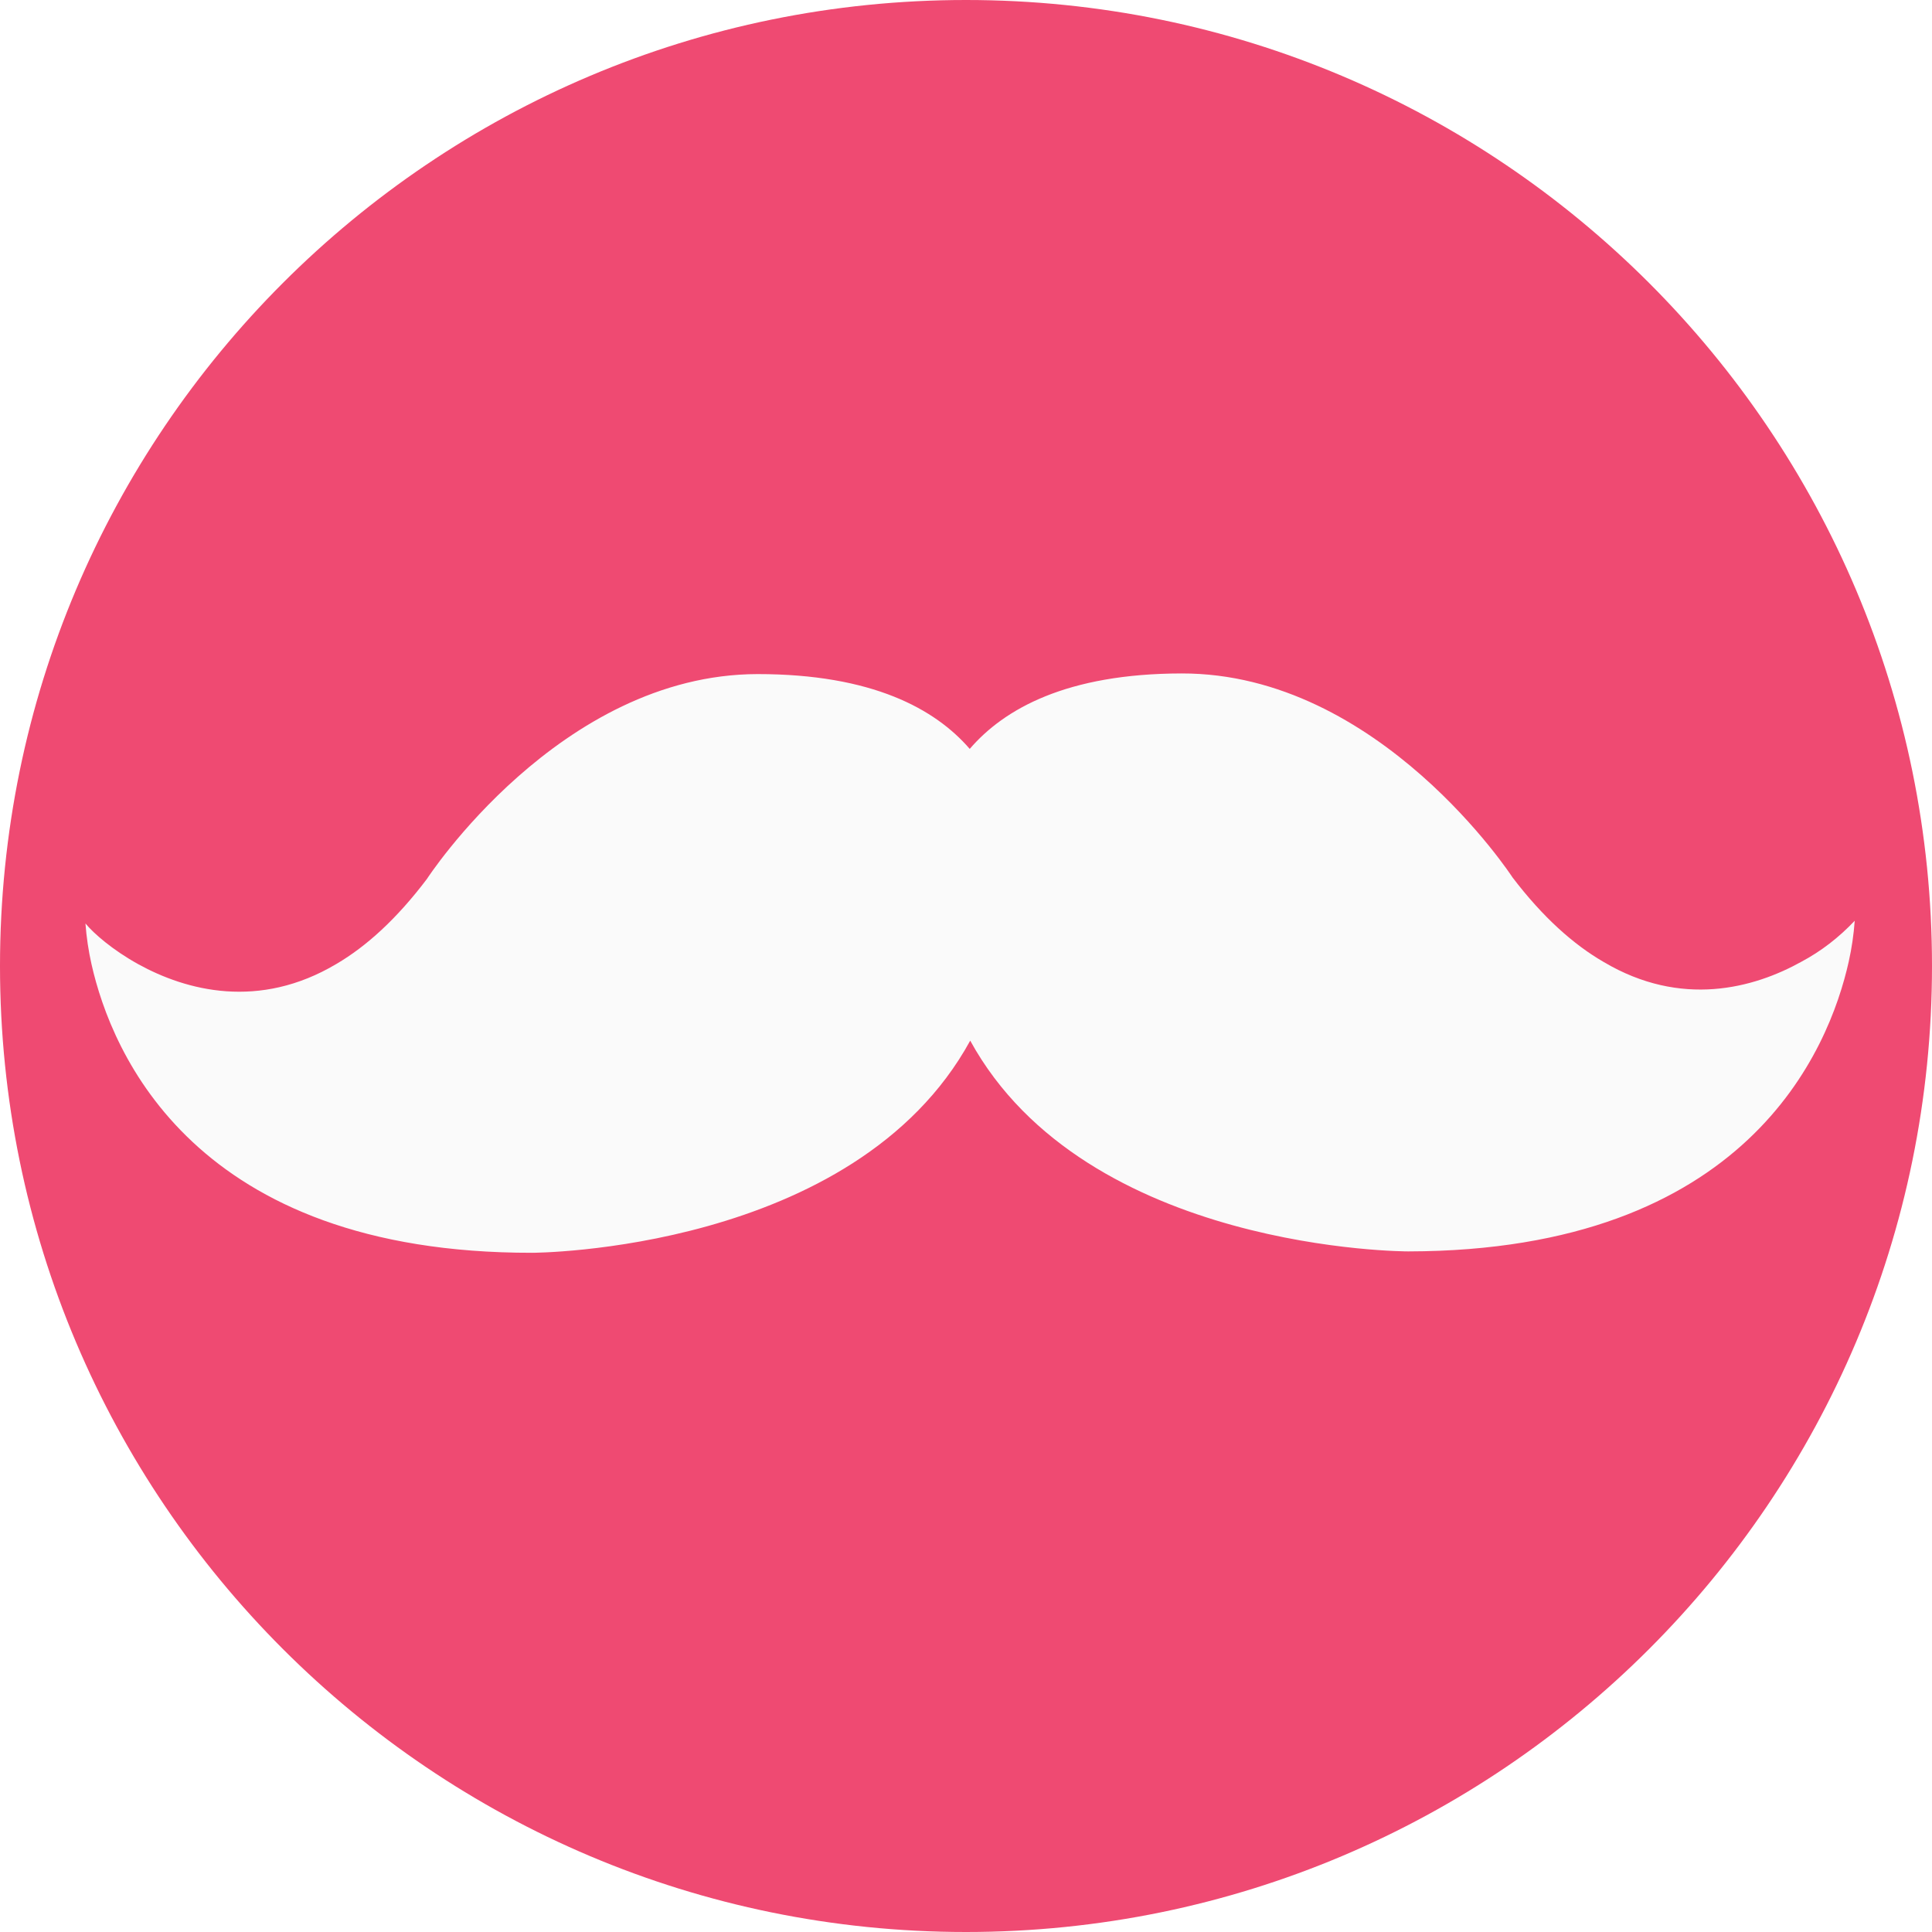
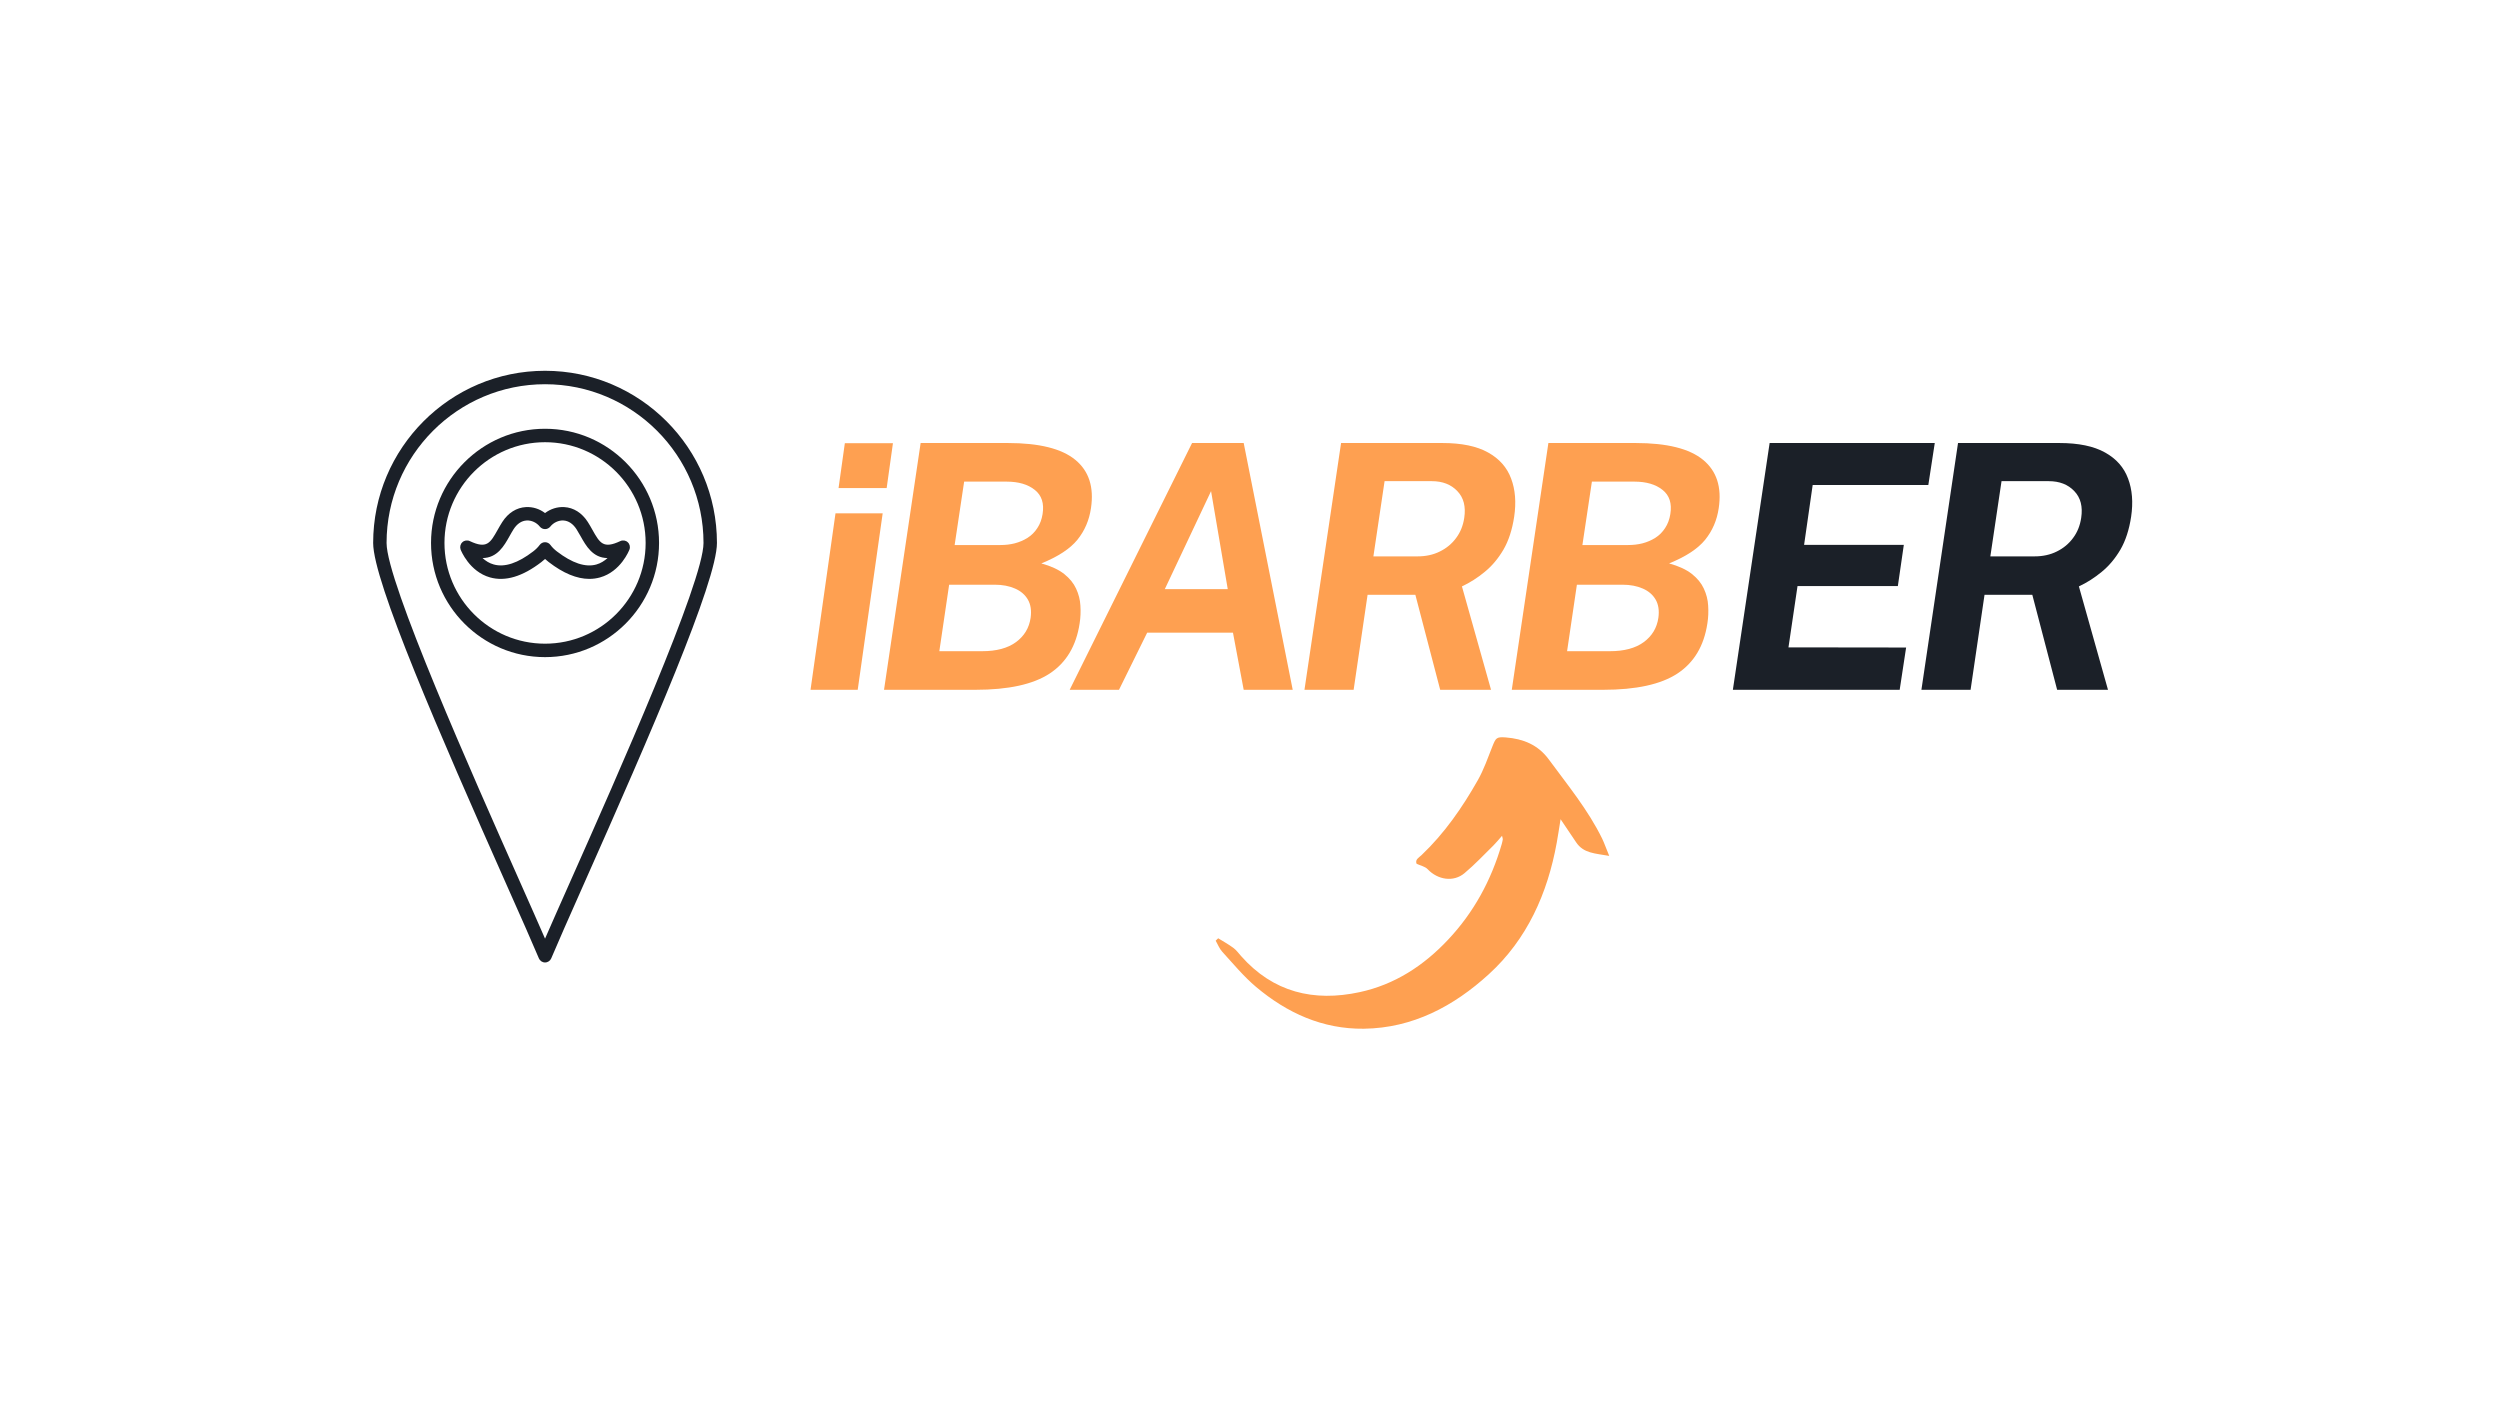
- <svg xmlns="http://www.w3.org/2000/svg" width="70" height="70  " viewBox="0 0 175 175" fill="none">
-   <circle cx="87.5" cy="87.5" r="87.5" fill="#EF4A72" />
-   <path d="M145.259 87.135C142.543 85.566 139.757 83.092 137.007 79.48C137.007 79.48 124.975 60.973 107.031 61C96.616 61.017 90.954 64.213 87.838 67.835C84.713 64.219 79.01 61.058 68.627 61.058C50.683 61.085 38.66 79.629 38.66 79.629C35.918 83.252 33.174 85.729 30.476 87.311C23.46 91.49 16.875 89.731 12.528 87.339C10.19 86.044 8.488 84.553 7.74 83.648C7.833 84.896 8.017 86.133 8.29 87.345C10.096 95.364 17.579 113.525 48.213 113.477C48.213 113.477 77.388 113.43 87.882 94.262C98.387 113.399 127.562 113.352 127.562 113.352C158.228 113.304 165.67 95.123 167.459 87.098C167.729 85.885 167.91 84.649 168 83.401C166.57 84.917 164.946 86.167 163.186 87.105C158.865 89.514 152.286 91.307 145.259 87.135Z" fill="#FAFAFA" />
+ <svg xmlns="http://www.w3.org/2000/svg" width="340" zoomAndPan="magnify" viewBox="0 0 255 143.25" height="191" preserveAspectRatio="xMidYMid meet" version="1.0">
+   <defs>
+     <g />
+     <clipPath id="af338d408f">
+       <path d="M 124 75.148 L 164.219 75.148 L 164.219 104.992 L 124 104.992 Z M 124 75.148 " clip-rule="nonzero" />
+     </clipPath>
+     <clipPath id="782540465e">
+       <path d="M 38.059 37.781 L 73.125 37.781 L 73.125 98.215 L 38.059 98.215 Z M 38.059 37.781 " clip-rule="nonzero" />
+     </clipPath>
+   </defs>
+   <g clip-path="url(#af338d408f)">
+     <path fill="#fea051" d="M 153.207 85.25 C 152.883 85.617 152.629 85.941 152.336 86.23 C 151.363 87.188 150.426 88.184 149.383 89.059 C 148.262 90.008 146.648 89.75 145.613 88.652 C 145.355 88.383 144.902 88.297 144.492 88.105 C 144.316 87.668 144.734 87.473 144.992 87.227 C 147.34 84.996 149.16 82.363 150.742 79.57 C 151.348 78.5 151.754 77.316 152.211 76.168 C 152.574 75.27 152.617 75.141 153.602 75.219 C 155.352 75.359 156.875 75.957 157.98 77.465 C 159.902 80.082 161.973 82.59 163.414 85.527 C 163.645 86.008 163.816 86.516 164.141 87.301 C 162.703 87.043 161.52 87.051 160.762 85.91 C 160.297 85.207 159.82 84.516 159.18 83.559 C 159.016 84.566 158.914 85.258 158.789 85.949 C 157.852 91.133 155.766 95.812 151.855 99.375 C 148.297 102.621 144.117 104.867 139.105 104.93 C 134.898 104.977 131.285 103.328 128.125 100.672 C 126.863 99.609 125.793 98.309 124.672 97.082 C 124.379 96.766 124.219 96.332 124 95.949 C 124.086 95.867 124.168 95.785 124.254 95.703 C 124.773 96.023 125.309 96.32 125.797 96.68 C 126.102 96.906 126.336 97.227 126.59 97.516 C 129.863 101.219 134 102.211 138.684 101.199 C 142.258 100.43 145.215 98.5 147.699 95.855 C 150.324 93.07 152.105 89.785 153.172 86.113 C 153.219 85.949 153.258 85.781 153.285 85.613 C 153.293 85.539 153.254 85.457 153.207 85.25 Z M 153.207 85.25 " fill-opacity="1" fill-rule="nonzero" />
+   </g>
+   <g clip-path="url(#782540465e)">
+     <path fill="#1b2028" d="M 55.594 98.172 C 55.32 98.172 55.07 98.004 54.965 97.75 C 54.32 96.211 53.164 93.609 51.699 90.316 C 44.801 74.793 38.062 59.305 38.062 55.383 C 38.062 45.699 45.926 37.82 55.594 37.82 C 65.262 37.82 73.129 45.699 73.129 55.383 C 73.129 59.305 66.391 74.793 59.488 90.316 C 58.027 93.609 56.871 96.211 56.227 97.75 C 56.121 98.004 55.871 98.172 55.594 98.172 Z M 55.594 39.191 C 46.684 39.191 39.43 46.453 39.43 55.383 C 39.43 59.344 48.227 79.129 52.953 89.762 C 54.023 92.172 54.93 94.211 55.594 95.742 C 56.258 94.211 57.168 92.168 58.238 89.758 C 62.965 79.129 71.758 59.344 71.758 55.383 C 71.758 46.453 64.508 39.191 55.594 39.191 Z M 55.594 39.191 " fill-opacity="1" fill-rule="nonzero" />
+   </g>
+   <path fill="#1b2028" d="M 55.594 67.027 C 49.184 67.027 43.965 61.801 43.965 55.383 C 43.965 48.961 49.184 43.734 55.594 43.734 C 62.008 43.734 67.223 48.961 67.223 55.383 C 67.223 61.801 62.008 67.027 55.594 67.027 Z M 55.594 45.105 C 49.938 45.105 45.336 49.715 45.336 55.383 C 45.336 61.047 49.938 65.656 55.594 65.656 C 61.25 65.656 65.855 61.047 65.855 55.383 C 65.855 49.715 61.25 45.105 55.594 45.105 Z M 55.594 45.105 " fill-opacity="1" fill-rule="nonzero" />
+   <path fill="#1b2028" d="M 60.113 59.047 C 58.84 59.047 57.453 58.473 55.973 57.332 C 55.84 57.23 55.711 57.125 55.594 57.016 C 55.477 57.125 55.352 57.23 55.219 57.332 C 53.301 58.809 51.543 59.336 49.988 58.898 C 47.875 58.305 47.02 56.148 46.984 56.059 C 46.887 55.797 46.953 55.5 47.16 55.309 C 47.363 55.117 47.664 55.07 47.918 55.191 C 49.656 56.012 50.004 55.395 50.766 54.035 C 50.914 53.773 51.066 53.504 51.238 53.238 C 51.832 52.312 52.688 51.773 53.645 51.723 C 54.344 51.684 55.035 51.906 55.594 52.332 C 56.156 51.906 56.848 51.684 57.547 51.723 C 58.504 51.773 59.359 52.312 59.953 53.238 C 60.125 53.504 60.277 53.773 60.422 54.035 C 61.184 55.395 61.535 56.012 63.273 55.191 C 63.527 55.07 63.828 55.117 64.031 55.309 C 64.238 55.5 64.305 55.797 64.203 56.059 C 64.168 56.148 63.316 58.305 61.203 58.898 C 60.852 58.996 60.484 59.047 60.113 59.047 Z M 55.594 55.305 C 55.812 55.305 56.02 55.41 56.148 55.59 C 56.312 55.816 56.535 56.039 56.805 56.246 C 58.363 57.441 59.719 57.891 60.832 57.578 C 61.289 57.449 61.664 57.199 61.969 56.922 C 60.465 56.91 59.773 55.676 59.23 54.707 C 59.094 54.465 58.949 54.211 58.801 53.977 C 58.445 53.426 57.984 53.117 57.473 53.09 C 56.977 53.062 56.457 53.301 56.129 53.715 C 55.996 53.875 55.801 53.969 55.594 53.969 C 55.387 53.969 55.191 53.875 55.062 53.715 C 54.73 53.301 54.219 53.062 53.719 53.09 C 53.203 53.117 52.742 53.426 52.387 53.977 C 52.238 54.211 52.098 54.465 51.961 54.707 C 51.418 55.676 50.723 56.91 49.219 56.922 C 49.523 57.203 49.906 57.453 50.367 57.578 C 51.48 57.887 52.832 57.438 54.383 56.246 C 54.656 56.039 54.875 55.816 55.043 55.59 C 55.172 55.41 55.375 55.305 55.594 55.305 Z M 55.594 55.305 " fill-opacity="1" fill-rule="nonzero" />
+   <g fill="#fea051" fill-opacity="1">
+     <g transform="translate(81.47105, 70.35946)">
+       <g>
+         <path d="M 1.203 0 L 3.75 -18 L 8.562 -18 L 6.016 0 Z M 4.062 -20.578 L 4.703 -25.156 L 9.609 -25.156 L 8.969 -20.578 Z M 4.062 -20.578 " />
+       </g>
+     </g>
+   </g>
+   <g fill="#fea051" fill-opacity="1">
+     <g transform="translate(88.62389, 70.35946)">
+       <g>
+         <path d="M 1.547 0 L 5.281 -25.172 L 14.172 -25.172 C 17.379 -25.172 19.676 -24.598 21.062 -23.453 C 22.445 -22.316 22.977 -20.676 22.656 -18.531 C 22.477 -17.301 22.016 -16.223 21.266 -15.297 C 20.516 -14.379 19.289 -13.578 17.594 -12.891 C 18.582 -12.617 19.359 -12.258 19.922 -11.812 C 20.484 -11.363 20.891 -10.863 21.141 -10.312 C 21.398 -9.758 21.547 -9.18 21.578 -8.578 C 21.617 -7.973 21.594 -7.375 21.5 -6.781 C 21.156 -4.477 20.133 -2.77 18.438 -1.656 C 16.75 -0.551 14.227 0 10.875 0 Z M 7.188 -3.938 L 11.562 -3.938 C 13.008 -3.938 14.156 -4.242 15 -4.859 C 15.852 -5.484 16.352 -6.312 16.5 -7.344 C 16.602 -8.082 16.508 -8.703 16.219 -9.203 C 15.926 -9.703 15.488 -10.078 14.906 -10.328 C 14.32 -10.586 13.633 -10.719 12.844 -10.719 L 8.188 -10.719 Z M 8.75 -14.766 L 13.422 -14.766 C 13.922 -14.766 14.406 -14.82 14.875 -14.938 C 15.352 -15.062 15.789 -15.25 16.188 -15.5 C 16.594 -15.758 16.926 -16.094 17.188 -16.5 C 17.457 -16.906 17.633 -17.379 17.719 -17.922 C 17.895 -19.016 17.629 -19.836 16.922 -20.391 C 16.223 -20.953 15.266 -21.234 14.047 -21.234 L 9.719 -21.234 Z M 8.75 -14.766 " />
+       </g>
+     </g>
+   </g>
+   <g fill="#fea051" fill-opacity="1">
+     <g transform="translate(109.3874, 70.35946)">
+       <g>
+         <path d="M -0.281 0 L 12.203 -25.172 L 17.469 -25.172 L 22.469 0 L 17.469 0 L 16.375 -5.828 L 7.625 -5.828 L 4.75 0 Z M 9.422 -10.266 L 15.844 -10.266 L 14.141 -20.266 Z M 9.422 -10.266 " />
+       </g>
+     </g>
+   </g>
+   <g fill="#fea051" fill-opacity="1">
+     <g transform="translate(131.5084, 70.35946)">
+       <g>
+         <path d="M 1.547 0 L 5.281 -25.172 L 15.609 -25.172 C 17.578 -25.172 19.133 -24.848 20.281 -24.203 C 21.426 -23.566 22.207 -22.68 22.625 -21.547 C 23.051 -20.422 23.156 -19.125 22.938 -17.656 C 22.738 -16.332 22.375 -15.211 21.844 -14.297 C 21.312 -13.391 20.676 -12.633 19.938 -12.031 C 19.207 -11.426 18.43 -10.93 17.609 -10.547 L 20.578 0 L 15.391 0 L 12.859 -9.688 L 7.984 -9.688 L 6.562 0 Z M 8.578 -13.609 L 13.078 -13.609 C 13.93 -13.609 14.691 -13.773 15.359 -14.109 C 16.035 -14.441 16.586 -14.898 17.016 -15.484 C 17.453 -16.066 17.727 -16.75 17.844 -17.531 C 18.02 -18.688 17.785 -19.598 17.141 -20.266 C 16.504 -20.941 15.633 -21.281 14.531 -21.281 L 9.719 -21.281 Z M 8.578 -13.609 " />
+       </g>
+     </g>
+   </g>
+   <g fill="#fea051" fill-opacity="1">
+     <g transform="translate(152.6548, 70.35946)">
+       <g>
+         <path d="M 1.547 0 L 5.281 -25.172 L 14.172 -25.172 C 17.379 -25.172 19.676 -24.598 21.062 -23.453 C 22.445 -22.316 22.977 -20.676 22.656 -18.531 C 22.477 -17.301 22.016 -16.223 21.266 -15.297 C 20.516 -14.379 19.289 -13.578 17.594 -12.891 C 18.582 -12.617 19.359 -12.258 19.922 -11.812 C 20.484 -11.363 20.891 -10.863 21.141 -10.312 C 21.398 -9.758 21.547 -9.18 21.578 -8.578 C 21.617 -7.973 21.594 -7.375 21.5 -6.781 C 21.156 -4.477 20.133 -2.77 18.438 -1.656 C 16.75 -0.551 14.227 0 10.875 0 Z M 7.188 -3.938 L 11.562 -3.938 C 13.008 -3.938 14.156 -4.242 15 -4.859 C 15.852 -5.484 16.352 -6.312 16.5 -7.344 C 16.602 -8.082 16.508 -8.703 16.219 -9.203 C 15.926 -9.703 15.488 -10.078 14.906 -10.328 C 14.32 -10.586 13.633 -10.719 12.844 -10.719 L 8.188 -10.719 Z M 8.75 -14.766 L 13.422 -14.766 C 13.922 -14.766 14.406 -14.82 14.875 -14.938 C 15.352 -15.062 15.789 -15.25 16.188 -15.5 C 16.594 -15.758 16.926 -16.094 17.188 -16.5 C 17.457 -16.906 17.633 -17.379 17.719 -17.922 C 17.895 -19.016 17.629 -19.836 16.922 -20.391 C 16.223 -20.953 15.266 -21.234 14.047 -21.234 L 9.719 -21.234 Z M 8.75 -14.766 " />
+       </g>
+     </g>
+   </g>
+   <g fill="#1b2028" fill-opacity="1">
+     <g transform="translate(175.2054, 70.35946)">
+       <g>
+         <path d="M 1.547 0 L 5.297 -25.172 L 22.141 -25.172 L 21.484 -20.891 L 9.688 -20.891 L 8.812 -14.781 L 18.984 -14.781 L 18.375 -10.578 L 8.141 -10.578 L 7.219 -4.328 L 19.219 -4.312 L 18.562 0 Z M 1.547 0 " />
+       </g>
+     </g>
+   </g>
+   <g fill="#1b2028" fill-opacity="1">
+     <g transform="translate(194.4373, 70.35946)">
+       <g>
+         <path d="M 1.547 0 L 5.281 -25.172 L 15.609 -25.172 C 17.578 -25.172 19.133 -24.848 20.281 -24.203 C 21.426 -23.566 22.207 -22.68 22.625 -21.547 C 23.051 -20.422 23.156 -19.125 22.938 -17.656 C 22.738 -16.332 22.375 -15.211 21.844 -14.297 C 21.312 -13.391 20.676 -12.633 19.938 -12.031 C 19.207 -11.426 18.43 -10.93 17.609 -10.547 L 20.578 0 L 15.391 0 L 12.859 -9.688 L 7.984 -9.688 L 6.562 0 Z M 8.578 -13.609 L 13.078 -13.609 C 13.93 -13.609 14.691 -13.773 15.359 -14.109 C 16.035 -14.441 16.586 -14.898 17.016 -15.484 C 17.453 -16.066 17.727 -16.75 17.844 -17.531 C 18.02 -18.688 17.785 -19.598 17.141 -20.266 C 16.504 -20.941 15.633 -21.281 14.531 -21.281 L 9.719 -21.281 Z M 8.578 -13.609 " />
+       </g>
+     </g>
+   </g>
</svg>
